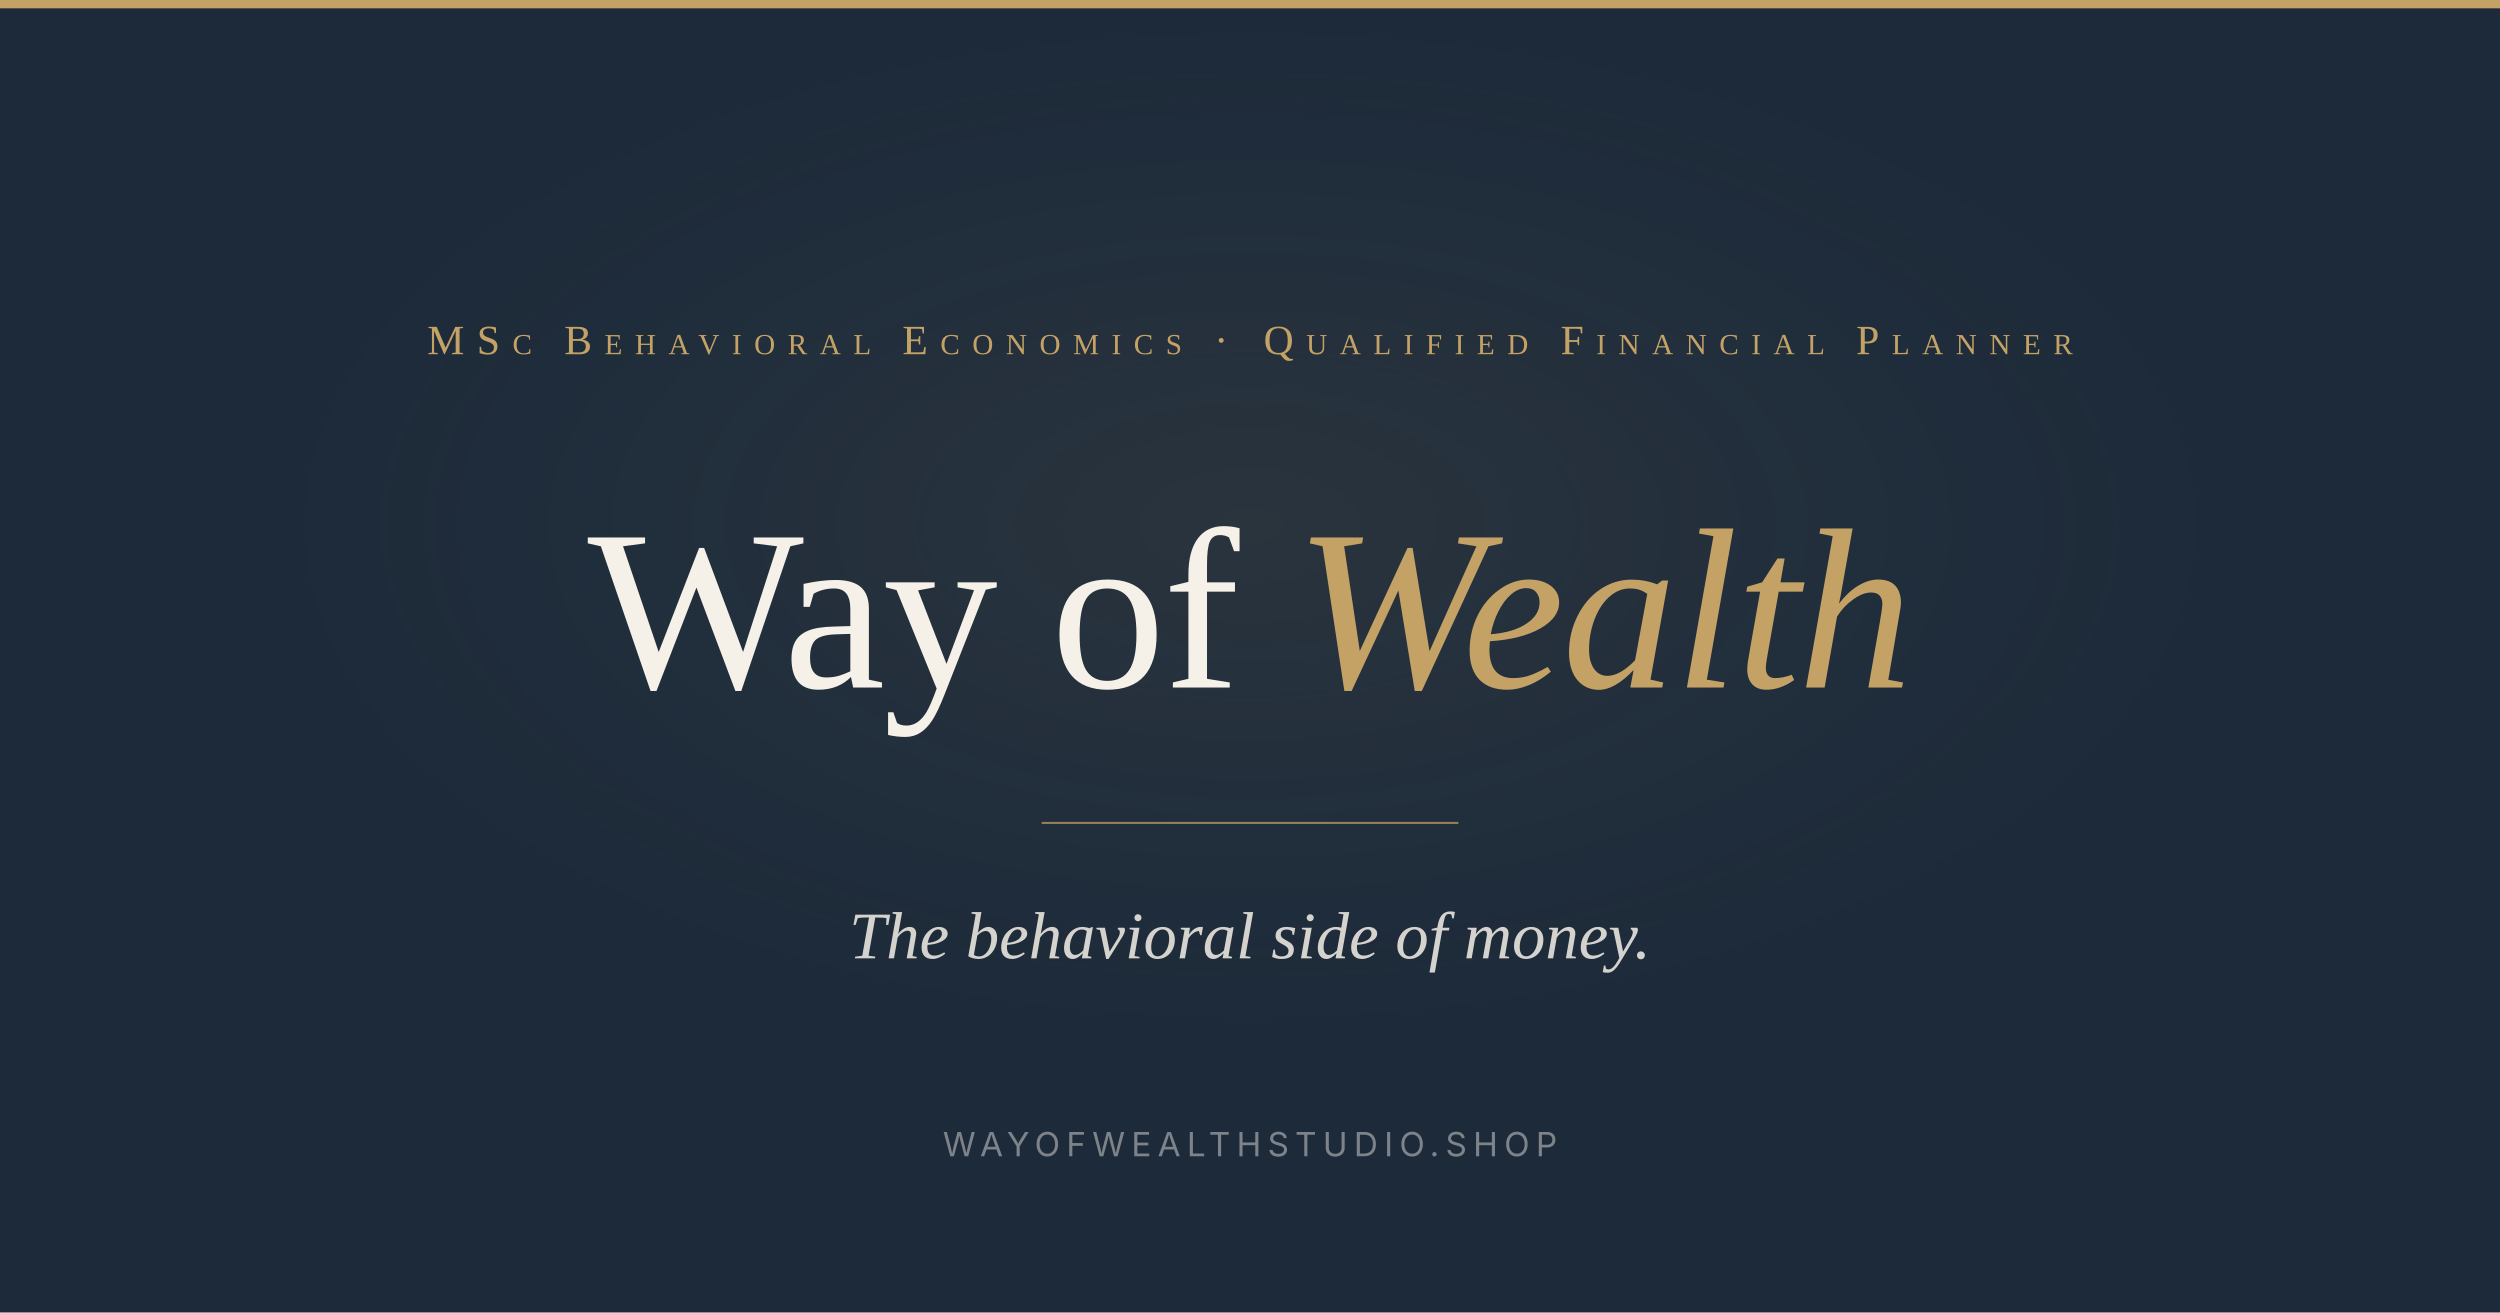
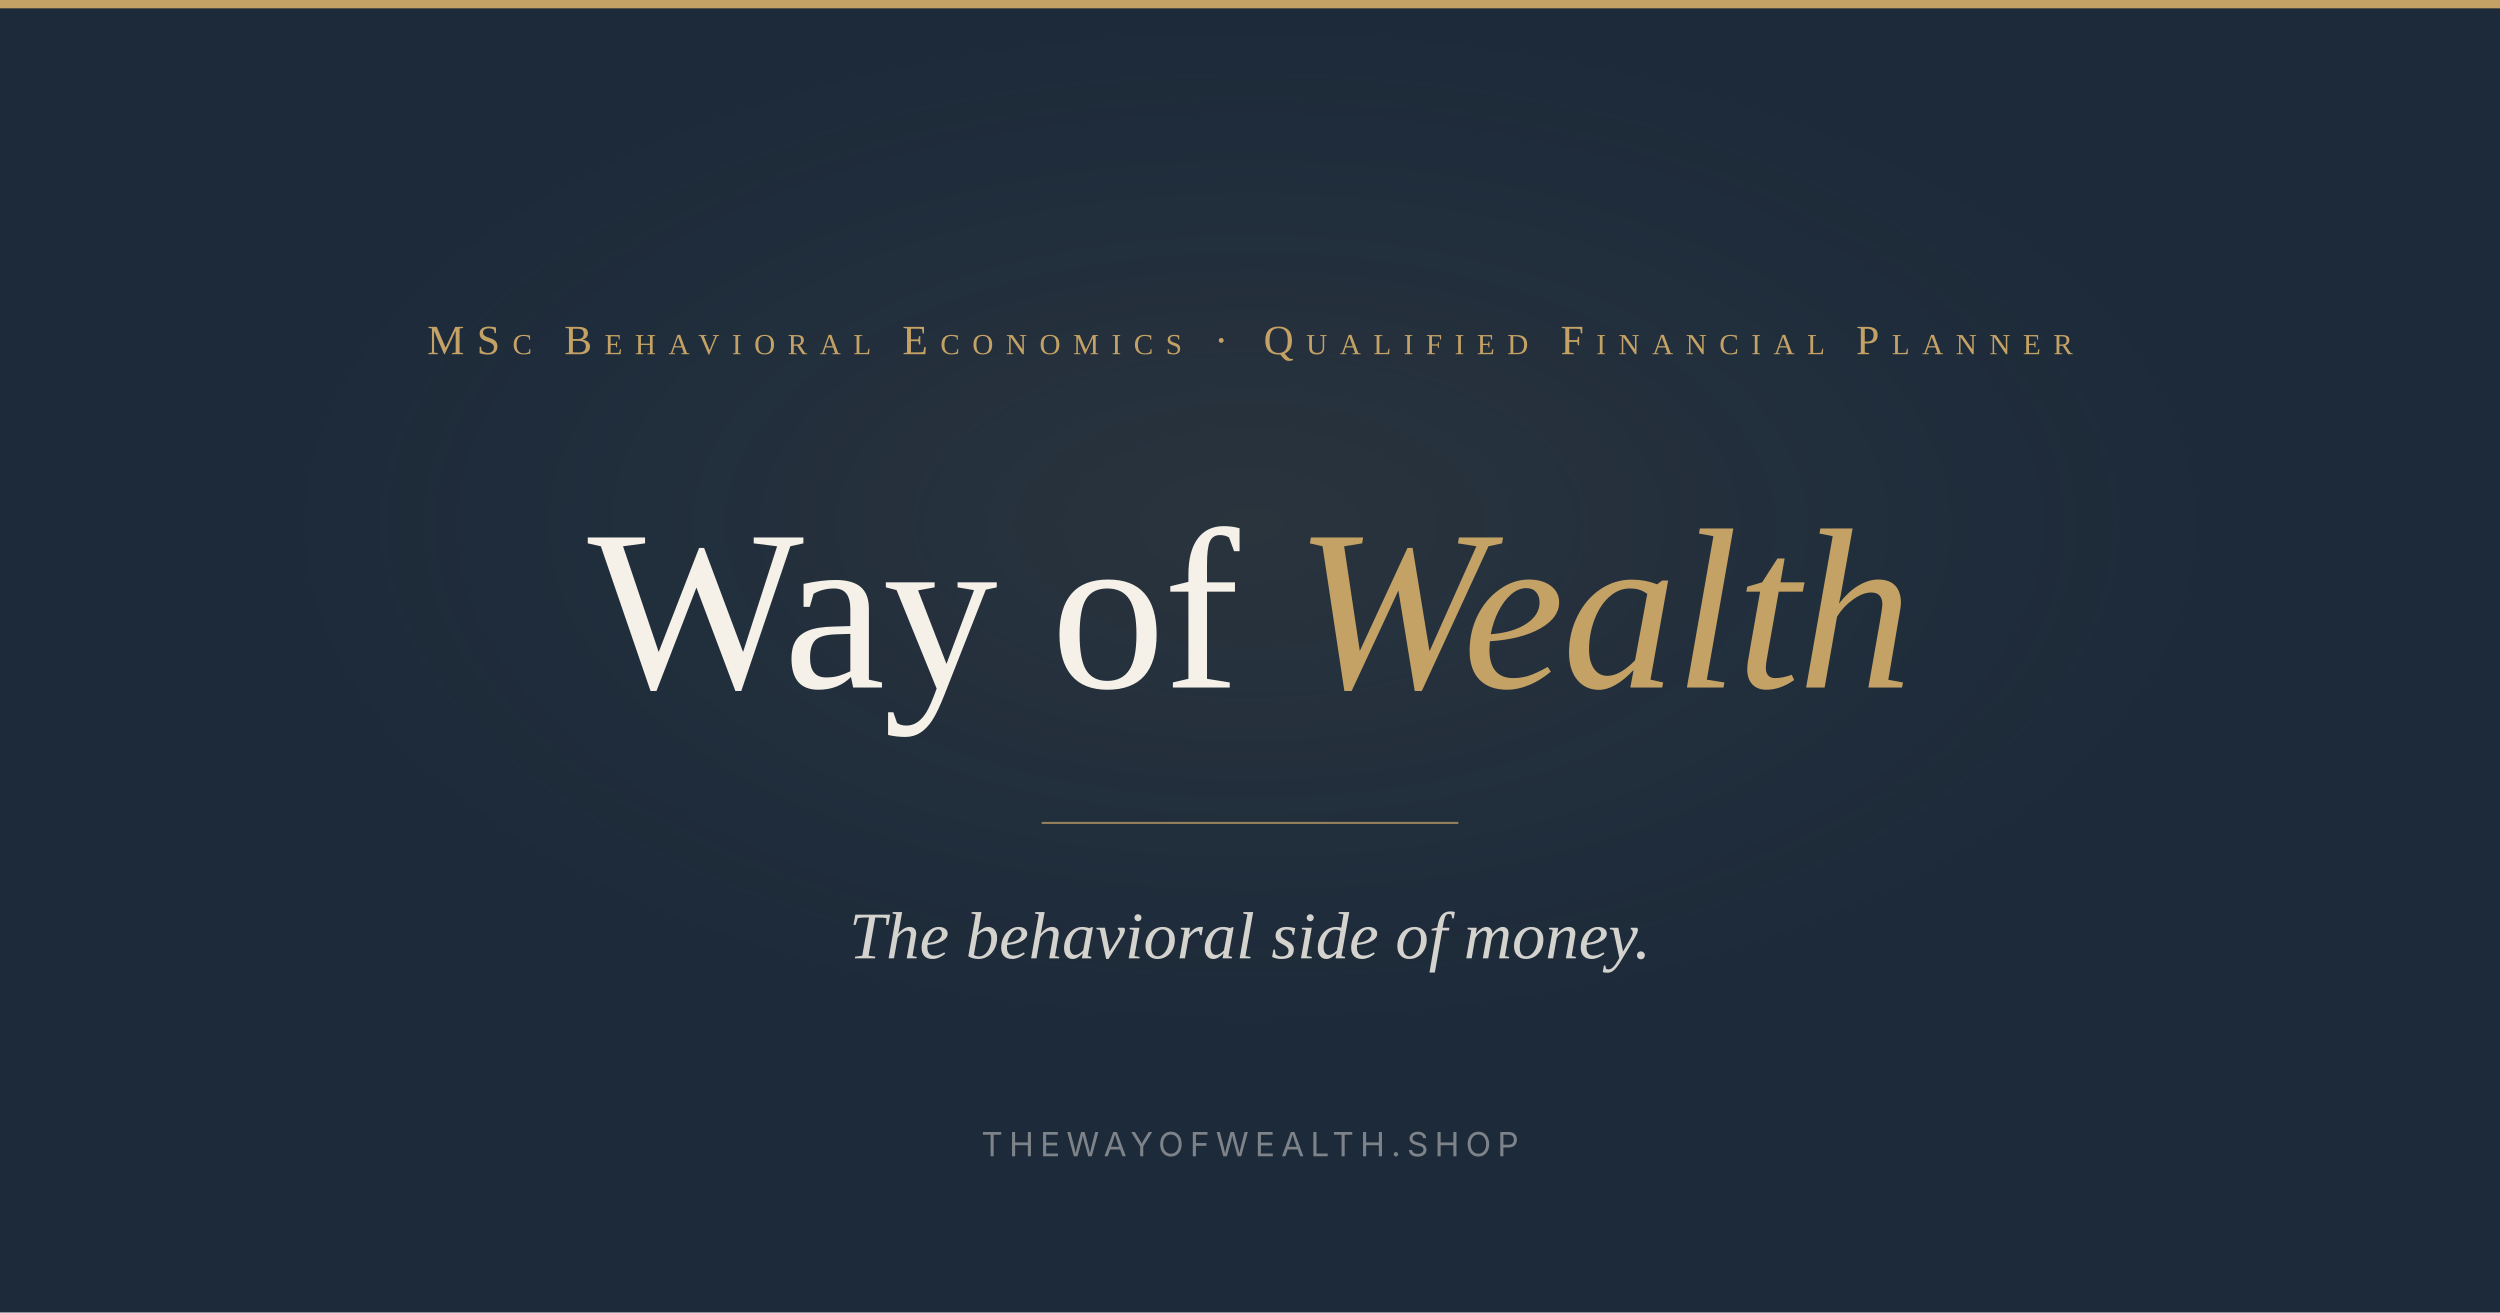
<svg xmlns="http://www.w3.org/2000/svg" width="1200" height="630" viewBox="0 0 1200 630">
  <defs>
    <radialGradient id="vignette" cx="50%" cy="40%" r="60%">
      <stop offset="0%" stop-color="#C4A265" stop-opacity="0.08" />
      <stop offset="65%" stop-color="#C4A265" stop-opacity="0" />
    </radialGradient>
  </defs>
  <rect width="1200" height="630" fill="#1C2A3A" />
  <rect width="1200" height="630" fill="url(#vignette)" />
  <rect x="0" y="0" width="1200" height="4" fill="#C4A265" />
  <text x="600" y="170" text-anchor="middle" font-family="Georgia, 'Times New Roman', serif" font-size="20" font-variant="small-caps" letter-spacing="6" fill="#C4A265">
    MSc Behavioral Economics  ·  Qualified Financial Planner
  </text>
  <text x="600" y="330" text-anchor="middle" font-family="Georgia, 'Times New Roman', serif" font-size="110" font-weight="400" letter-spacing="-1" fill="#F5F0E8">
    Way of <tspan font-style="italic" fill="#C4A265">Wealth</tspan>
  </text>
  <line x1="500" y1="395" x2="700" y2="395" stroke="#C4A265" stroke-width="1" opacity="0.7" />
  <text x="600" y="460" text-anchor="middle" font-family="Georgia, 'Times New Roman', serif" font-size="32" font-style="italic" fill="#F5F0E8" opacity="0.85">
    The behavioral side of money.
  </text>
  <text x="600" y="555" text-anchor="middle" font-family="-apple-system, 'Segoe UI', sans-serif" font-size="16" letter-spacing="3" fill="#F5F0E8" opacity="0.45">
-     WAYOFWEALTHSTUDIO.SHOP
+     THEWAYOFWEALTH.SHOP
  </text>
</svg>
